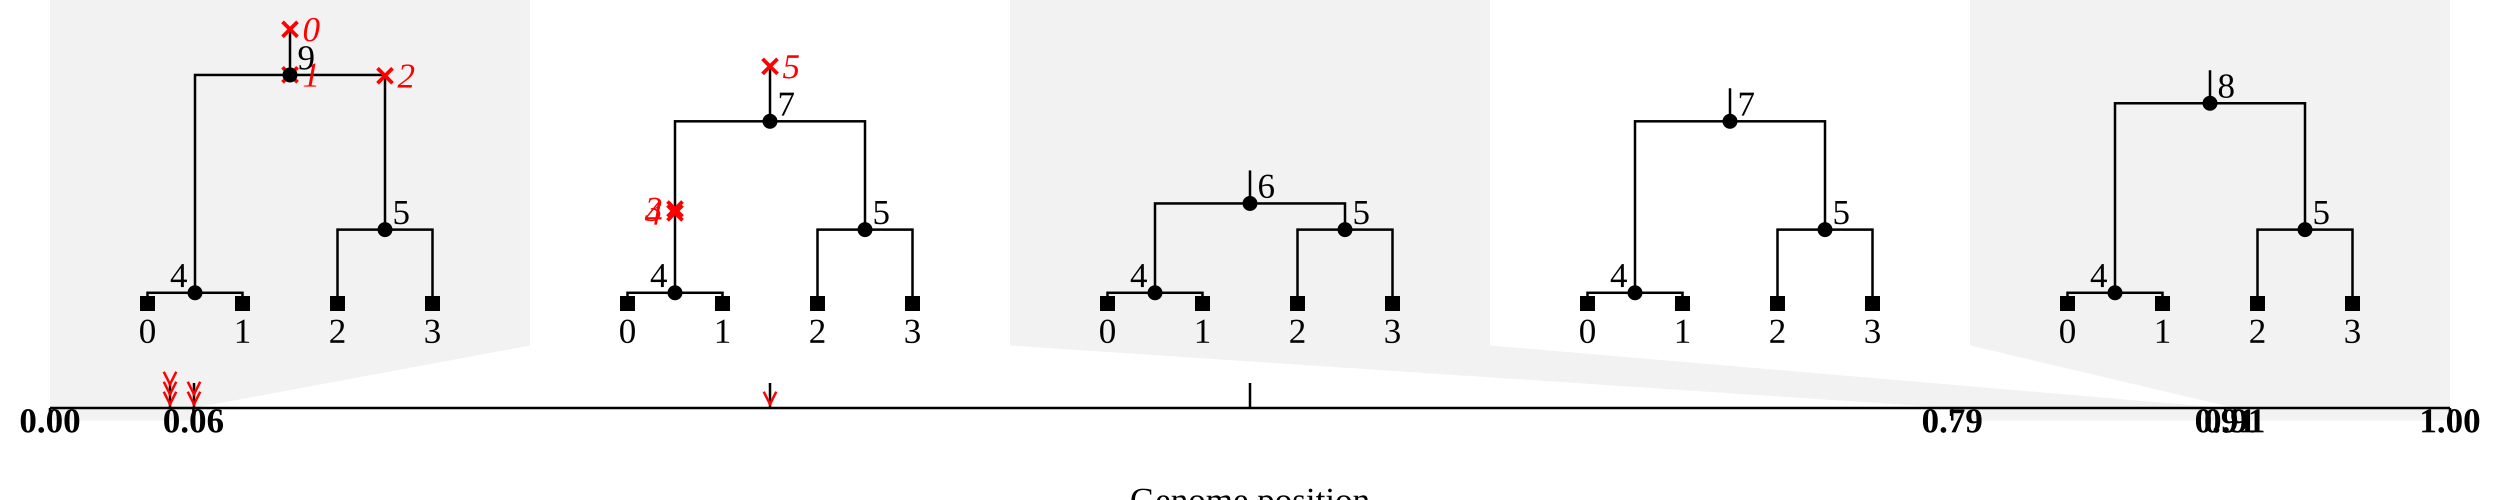
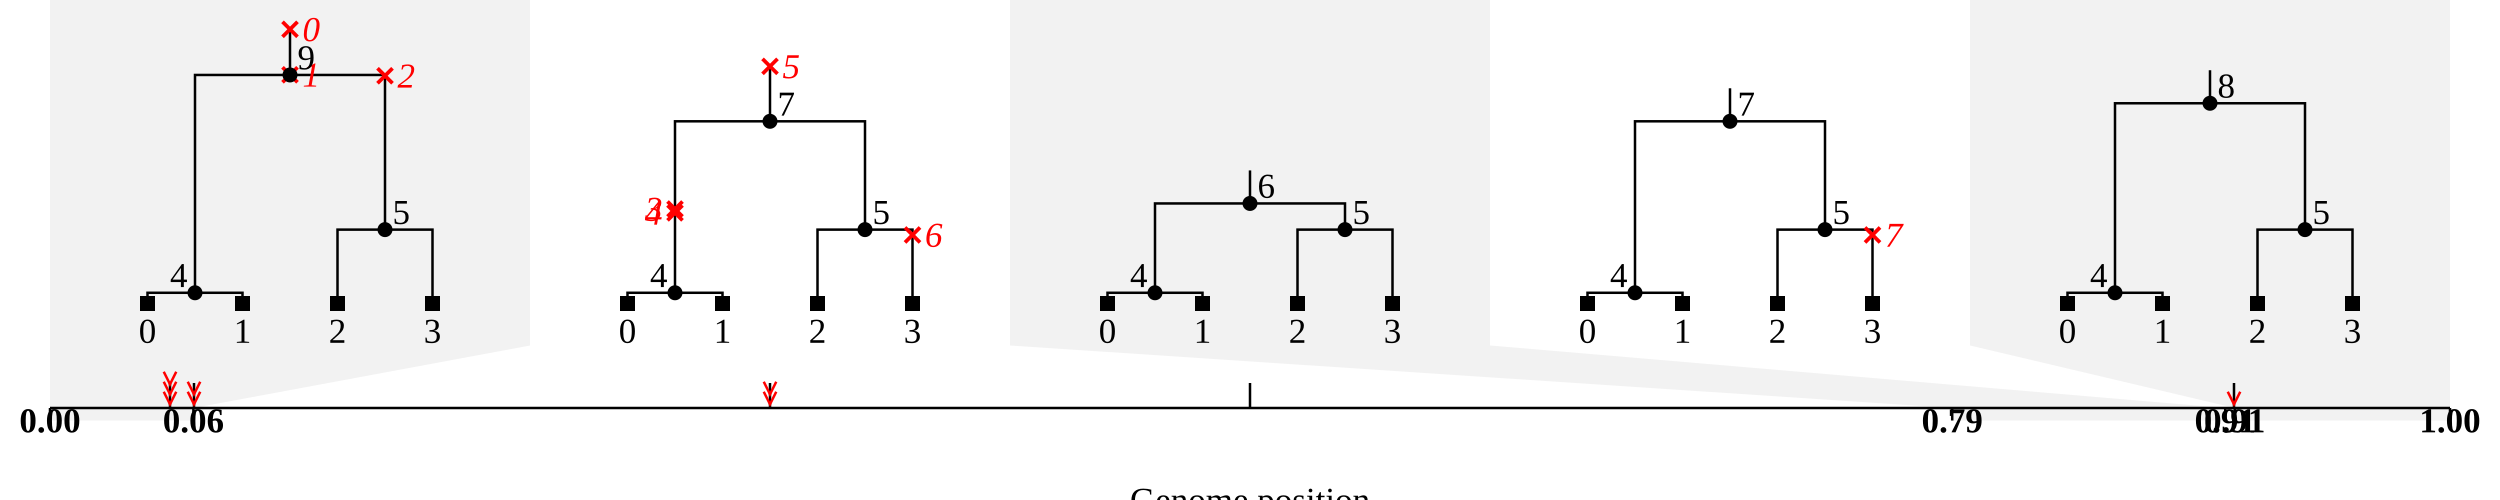
<svg xmlns="http://www.w3.org/2000/svg" baseProfile="full" height="200" version="1.1" width="1000">
  <defs>
-     <style type="text/css">.tree-sequence .background path {fill: #808080; fill-opacity:0}.tree-sequence .background path:nth-child(odd) {fill-opacity:.1}.axes {font-size: 14px}.x-axis .tick .lab {font-weight: bold}.axes, .tree {font-size: 14px; text-anchor:middle}.y-axis line.grid {stroke: #FAFAFA}.y-axis &gt; .lab text {transform: translateX(0.8em) rotate(-90deg)}.x-axis .tick g {transform: translateY(0.9em)}.x-axis &gt; .lab text {transform: translateY(-0.8em)}.axes line, .edge {stroke:black; fill:none}.node &gt; .sym {fill: black; stroke: none}.site &gt; .sym {stroke: black}.mut text {fill: red; font-style: italic}.mut line {fill: none; stroke: none}.mut .sym {fill: none; stroke: red}.node .mut .sym {stroke-width: 1.5px}.tree text, .tree-sequence text {dominant-baseline: central}.plotbox .lab.lft {text-anchor: end}.plotbox .lab.rgt {text-anchor: start}</style>
+     <style type="text/css">.background path {fill: #808080; fill-opacity:0}.background path:nth-child(odd) {fill-opacity:.1}.axes {font-size: 14px}.x-axis .tick .lab {font-weight: bold}.axes, .tree {font-size: 14px; text-anchor:middle}.y-axis line.grid {stroke: #FAFAFA}.y-axis &gt; .lab text {transform: translateX(0.8em) rotate(-90deg)}.x-axis .tick g {transform: translateY(0.9em)}.x-axis &gt; .lab text {transform: translateY(-0.8em)}.axes line, .edge {stroke:black; fill:none}.node &gt; .sym {fill: black; stroke: none}.site &gt; .sym {stroke: black}.mut text {fill: red; font-style: italic}.mut.extra text {fill: hotpink}.mut line {fill: none; stroke: none}.mut .sym {fill: none; stroke: red}.mut.extra .sym {stroke: hotpink}.node .mut .sym {stroke-width: 1.5px}.tree text, .tree-sequence text {dominant-baseline: central}.plotbox .lab.lft {text-anchor: end}.plotbox .lab.rgt {text-anchor: start}</style>
  </defs>
  <g class="tree-sequence">
    <g class="background">
      <path d="M20,0 l192,0 l0,138.2 l-134.638,25 l0,5 l-57.362,0 l0,-5 l0,-25 l0,-138.2z" />
      <path d="M212,0 l192,0 l0,138.2 l376.883,25 l0,5 l-703.52,0 l0,-5 l134.638,-25 l0,-138.2z" />
      <path d="M404,0 l192,0 l0,138.2 l294.091,25 l0,5 l-109.208,0 l0,-5 l-376.883,-25 l0,-138.2z" />
      <path d="M596,0 l192,0 l0,138.2 l105.883,25 l0,5 l-3.792,0 l0,-5 l-294.091,-25 l0,-138.2z" />
      <path d="M788,0 l192,0 l0,138.2 l0,25 l0,5 l-86.117,0 l0,-5 l-105.883,-25 l0,-138.2z" />
    </g>
    <g class="axes">
      <g class="x-axis">
        <g class="lab" transform="translate(500,200)">
          <text text-anchor="middle">Genome position</text>
        </g>
        <line x1="20" x2="980" y1="163.2" y2="163.2" />
        <g class="tick" transform="translate(20 163.2)">
          <line x1="0" x2="0" y1="0" y2="5" />
          <g class="lab" transform="translate(0,5)">
            <text>0.00</text>
          </g>
        </g>
        <g class="tick" transform="translate(77.3623 163.2)">
          <line x1="0" x2="0" y1="0" y2="5" />
          <g class="lab" transform="translate(0,5)">
            <text>0.06</text>
          </g>
        </g>
        <g class="tick" transform="translate(780.883 163.2)">
          <line x1="0" x2="0" y1="0" y2="5" />
          <g class="lab" transform="translate(0,5)">
            <text>0.79</text>
          </g>
        </g>
        <g class="tick" transform="translate(890.091 163.2)">
          <line x1="0" x2="0" y1="0" y2="5" />
          <g class="lab" transform="translate(0,5)">
            <text>0.91</text>
          </g>
        </g>
        <g class="tick" transform="translate(893.883 163.2)">
          <line x1="0" x2="0" y1="0" y2="5" />
          <g class="lab" transform="translate(0,5)">
            <text>0.91</text>
          </g>
        </g>
        <g class="tick" transform="translate(980 163.2)">
          <line x1="0" x2="0" y1="0" y2="5" />
          <g class="lab" transform="translate(0,5)">
            <text>1.00</text>
          </g>
        </g>
        <g class="site s0" transform="translate(68 163.2)">
          <line class="sym" x1="0" x2="0" y1="0" y2="-10" />
          <g class="mut m2">
            <polyline class="sym" points="2.5,-6.5 0,-1.5 -2.5,-6.5" />
          </g>
          <g class="mut m1">
            <polyline class="sym" points="2.5,-10.5 0,-5.5 -2.5,-10.5" />
          </g>
          <g class="mut m0">
            <polyline class="sym" points="2.5,-14.5 0,-9.5 -2.5,-14.5" />
          </g>
        </g>
        <g class="site s1" transform="translate(77.6 163.2)">
          <line class="sym" x1="0" x2="0" y1="0" y2="-10" />
          <g class="mut m4">
            <polyline class="sym" points="2.5,-6.5 0,-1.5 -2.5,-6.5" />
          </g>
          <g class="mut m3">
            <polyline class="sym" points="2.5,-10.5 0,-5.5 -2.5,-10.5" />
          </g>
        </g>
        <g class="site s2" transform="translate(308 163.2)">
          <line class="sym" x1="0" x2="0" y1="0" y2="-10" />
+           <g class="mut m6">
+             <polyline class="sym" points="2.5,-6.5 0,-1.5 -2.5,-6.5" />
+           </g>
          <g class="mut m5">
+             <polyline class="sym" points="2.5,-10.5 0,-5.5 -2.5,-10.5" />
+           </g>
+         </g>
+         <g class="site s3" transform="translate(500 163.2)">
+           <line class="sym" x1="0" x2="0" y1="0" y2="-10" />
+         </g>
+         <g class="site s4" transform="translate(893.6 163.2)">
+           <line class="sym" x1="0" x2="0" y1="0" y2="-10" />
+           <g class="mut m7">
            <polyline class="sym" points="2.5,-6.5 0,-1.5 -2.5,-6.5" />
          </g>
-         </g>
-         <g class="site s3" transform="translate(500 163.2)">
-           <line class="sym" x1="0" x2="0" y1="0" y2="-10" />
        </g>
      </g>
    </g>
    <g class="plotbox trees">
      <g class="tree t0" transform="translate(20 0)">
        <g class="plotbox">
          <g class="m0 m1 node n9 p0 root s0" transform="translate(96 29.9844)">
            <g class="a9 node n4 p0" transform="translate(-38 87.1271)">
              <g class="a4 leaf node n0 p0 sample" transform="translate(-19 4.28849)">
                <path class="edge" d="M 0 0 V -4.288 H 19" />
                <rect class="sym" height="6" width="6" x="-3" y="-3" />
                <text class="lab" transform="translate(0 11)">0</text>
              </g>
              <g class="a4 leaf node n1 p0 sample" transform="translate(19 4.28849)">
                <path class="edge" d="M 0 0 V -4.288 H -19" />
                <rect class="sym" height="6" width="6" x="-3" y="-3" />
                <text class="lab" transform="translate(0 11)">1</text>
              </g>
              <path class="edge" d="M 0 0 V -87.127 H 38" />
              <circle class="sym" cx="0" cy="0" r="3" />
              <text class="lab lft" transform="translate(-3 -7.0)">4</text>
            </g>
            <g class="a9 m2 node n5 p0 s0" transform="translate(38 61.8645)">
              <g class="a5 leaf node n2 p0 sample" transform="translate(-19 29.5511)">
                <path class="edge" d="M 0 0 V -29.551 H 19" />
                <rect class="sym" height="6" width="6" x="-3" y="-3" />
                <text class="lab" transform="translate(0 11)">2</text>
              </g>
              <g class="a5 leaf node n3 p0 sample" transform="translate(19 29.5511)">
                <path class="edge" d="M 0 0 V -29.551 H -19" />
                <rect class="sym" height="6" width="6" x="-3" y="-3" />
                <text class="lab" transform="translate(0 11)">3</text>
              </g>
              <path class="edge" d="M 0 0 V -61.864 H -38" />
              <g class="mut m2 s0" transform="translate(0 -61.5372)">
                <line x1="0" x2="0" y1="0" y2="61.537" />
                <path class="sym" d="M -3,-3 l 6,6 M -3,3 l 6,-6" />
                <text class="lab rgt" transform="translate(5 0)">2</text>
              </g>
              <circle class="sym" cx="0" cy="0" r="3" />
              <text class="lab rgt" transform="translate(3 -7.0)">5</text>
            </g>
            <path class="edge" d="M 0 0 V -18.266 H 0" />
            <g class="mut m0 s0" transform="translate(0 -18.2656)">
              <line x1="0" x2="0" y1="0" y2="18.266" />
              <path class="sym" d="M -3,-3 l 6,6 M -3,3 l 6,-6" />
              <text class="lab rgt" transform="translate(5 0)">0</text>
            </g>
            <g class="mut m1 s0" transform="translate(0 -0.0663145)">
              <line x1="0" x2="0" y1="0" y2="0.066" />
              <path class="sym" d="M -3,-3 l 6,6 M -3,3 l 6,-6" />
              <text class="lab rgt" transform="translate(5 0)">1</text>
            </g>
            <circle class="sym" cx="0" cy="0" r="3" />
            <text class="lab rgt" transform="translate(3 -7.0)">9</text>
          </g>
        </g>
      </g>
      <g class="tree t1" transform="translate(212 0)">
        <g class="plotbox">
          <g class="m5 node n7 p0 root s2" transform="translate(96 48.5225)">
            <g class="a7 m3 m4 node n4 p0 s1" transform="translate(-38 68.589)">
              <g class="a4 leaf node n0 p0 sample" transform="translate(-19 4.28849)">
                <path class="edge" d="M 0 0 V -4.288 H 19" />
                <rect class="sym" height="6" width="6" x="-3" y="-3" />
                <text class="lab" transform="translate(0 11)">0</text>
              </g>
              <g class="a4 leaf node n1 p0 sample" transform="translate(19 4.28849)">
                <path class="edge" d="M 0 0 V -4.288 H -19" />
                <rect class="sym" height="6" width="6" x="-3" y="-3" />
                <text class="lab" transform="translate(0 11)">1</text>
              </g>
              <path class="edge" d="M 0 0 V -68.589 H 38" />
              <g class="mut m3 s1" transform="translate(0 -33.5107)">
                <line x1="0" x2="0" y1="0" y2="33.511" />
                <path class="sym" d="M -3,-3 l 6,6 M -3,3 l 6,-6" />
                <text class="lab lft" transform="translate(-5 0)">3</text>
              </g>
              <g class="mut m4 s1" transform="translate(0 -31.9592)">
                <line x1="0" x2="0" y1="0" y2="31.959" />
                <path class="sym" d="M -3,-3 l 6,6 M -3,3 l 6,-6" />
                <text class="lab lft" transform="translate(-5 0)">4</text>
              </g>
              <circle class="sym" cx="0" cy="0" r="3" />
              <text class="lab lft" transform="translate(-3 -7.0)">4</text>
            </g>
            <g class="a7 node n5 p0" transform="translate(38 43.3264)">
              <g class="a5 leaf node n2 p0 sample" transform="translate(-19 29.5511)">
                <path class="edge" d="M 0 0 V -29.551 H 19" />
                <rect class="sym" height="6" width="6" x="-3" y="-3" />
                <text class="lab" transform="translate(0 11)">2</text>
              </g>
-               <g class="a5 leaf node n3 p0 sample" transform="translate(19 29.5511)">
-                 <path class="edge" d="M 0 0 V -29.551 H -19" />
+               <g class="a5 leaf m6 node n3 p0 s2 sample" transform="translate(19 29.5511)">
+                 <path class="edge" d="M 0 0 V -29.551 H -19" />
+                 <g class="mut m6 s2" transform="translate(0 -27.4203)">
+                   <line x1="0" x2="0" y1="0" y2="27.42" />
+                   <path class="sym" d="M -3,-3 l 6,6 M -3,3 l 6,-6" />
+                   <text class="lab rgt" transform="translate(5 0)">6</text>
+                 </g>
                <rect class="sym" height="6" width="6" x="-3" y="-3" />
                <text class="lab" transform="translate(0 11)">3</text>
              </g>
              <path class="edge" d="M 0 0 V -43.326 H -38" />
              <circle class="sym" cx="0" cy="0" r="3" />
              <text class="lab rgt" transform="translate(3 -7.0)">5</text>
            </g>
            <path class="edge" d="M 0 0 V -21.981 H 0" />
            <g class="mut m5 s2" transform="translate(0 -21.9812)">
              <line x1="0" x2="0" y1="0" y2="21.981" />
              <path class="sym" d="M -3,-3 l 6,6 M -3,3 l 6,-6" />
              <text class="lab rgt" transform="translate(5 0)">5</text>
            </g>
            <circle class="sym" cx="0" cy="0" r="3" />
            <text class="lab rgt" transform="translate(3 -7.0)">7</text>
          </g>
        </g>
      </g>
      <g class="tree t2" transform="translate(404 0)">
        <g class="plotbox">
          <g class="node n6 p0 root" transform="translate(96 81.3812)">
            <g class="a6 node n4 p0" transform="translate(-38 35.7303)">
              <g class="a4 leaf node n0 p0 sample" transform="translate(-19 4.28849)">
                <path class="edge" d="M 0 0 V -4.288 H 19" />
                <rect class="sym" height="6" width="6" x="-3" y="-3" />
                <text class="lab" transform="translate(0 11)">0</text>
              </g>
              <g class="a4 leaf node n1 p0 sample" transform="translate(19 4.28849)">
                <path class="edge" d="M 0 0 V -4.288 H -19" />
                <rect class="sym" height="6" width="6" x="-3" y="-3" />
                <text class="lab" transform="translate(0 11)">1</text>
              </g>
              <path class="edge" d="M 0 0 V -35.73 H 38" />
              <circle class="sym" cx="0" cy="0" r="3" />
              <text class="lab lft" transform="translate(-3 -7.0)">4</text>
            </g>
            <g class="a6 node n5 p0" transform="translate(38 10.4677)">
              <g class="a5 leaf node n2 p0 sample" transform="translate(-19 29.5511)">
                <path class="edge" d="M 0 0 V -29.551 H 19" />
                <rect class="sym" height="6" width="6" x="-3" y="-3" />
                <text class="lab" transform="translate(0 11)">2</text>
              </g>
              <g class="a5 leaf node n3 p0 sample" transform="translate(19 29.5511)">
                <path class="edge" d="M 0 0 V -29.551 H -19" />
                <rect class="sym" height="6" width="6" x="-3" y="-3" />
                <text class="lab" transform="translate(0 11)">3</text>
              </g>
              <path class="edge" d="M 0 0 V -10.468 H -38" />
              <circle class="sym" cx="0" cy="0" r="3" />
              <text class="lab rgt" transform="translate(3 -7.0)">5</text>
            </g>
            <path class="edge" d="M 0 0 V -13.214 H 0" />
            <circle class="sym" cx="0" cy="0" r="3" />
            <text class="lab rgt" transform="translate(3 -7.0)">6</text>
          </g>
        </g>
      </g>
      <g class="tree t3" transform="translate(596 0)">
        <g class="plotbox">
          <g class="node n7 p0 root" transform="translate(96 48.5225)">
            <g class="a7 node n4 p0" transform="translate(-38 68.589)">
              <g class="a4 leaf node n0 p0 sample" transform="translate(-19 4.28849)">
                <path class="edge" d="M 0 0 V -4.288 H 19" />
                <rect class="sym" height="6" width="6" x="-3" y="-3" />
                <text class="lab" transform="translate(0 11)">0</text>
              </g>
              <g class="a4 leaf node n1 p0 sample" transform="translate(19 4.28849)">
                <path class="edge" d="M 0 0 V -4.288 H -19" />
                <rect class="sym" height="6" width="6" x="-3" y="-3" />
                <text class="lab" transform="translate(0 11)">1</text>
              </g>
              <path class="edge" d="M 0 0 V -68.589 H 38" />
              <circle class="sym" cx="0" cy="0" r="3" />
              <text class="lab lft" transform="translate(-3 -7.0)">4</text>
            </g>
            <g class="a7 node n5 p0" transform="translate(38 43.3264)">
              <g class="a5 leaf node n2 p0 sample" transform="translate(-19 29.5511)">
                <path class="edge" d="M 0 0 V -29.551 H 19" />
                <rect class="sym" height="6" width="6" x="-3" y="-3" />
                <text class="lab" transform="translate(0 11)">2</text>
              </g>
-               <g class="a5 leaf node n3 p0 sample" transform="translate(19 29.5511)">
-                 <path class="edge" d="M 0 0 V -29.551 H -19" />
+               <g class="a5 leaf m7 node n3 p0 s4 sample" transform="translate(19 29.5511)">
+                 <path class="edge" d="M 0 0 V -29.551 H -19" />
+                 <g class="mut m7 s4" transform="translate(0 -27.4203)">
+                   <line x1="0" x2="0" y1="0" y2="27.42" />
+                   <path class="sym" d="M -3,-3 l 6,6 M -3,3 l 6,-6" />
+                   <text class="lab rgt" transform="translate(5 0)">7</text>
+                 </g>
                <rect class="sym" height="6" width="6" x="-3" y="-3" />
                <text class="lab" transform="translate(0 11)">3</text>
              </g>
              <path class="edge" d="M 0 0 V -43.326 H -38" />
              <circle class="sym" cx="0" cy="0" r="3" />
              <text class="lab rgt" transform="translate(3 -7.0)">5</text>
            </g>
            <path class="edge" d="M 0 0 V -13.214 H 0" />
            <circle class="sym" cx="0" cy="0" r="3" />
            <text class="lab rgt" transform="translate(3 -7.0)">7</text>
          </g>
        </g>
      </g>
      <g class="tree t4" transform="translate(788 0)">
        <g class="plotbox">
          <g class="node n8 p0 root" transform="translate(96 41.3074)">
            <g class="a8 node n4 p0" transform="translate(-38 75.8041)">
              <g class="a4 leaf node n0 p0 sample" transform="translate(-19 4.28849)">
                <path class="edge" d="M 0 0 V -4.288 H 19" />
                <rect class="sym" height="6" width="6" x="-3" y="-3" />
                <text class="lab" transform="translate(0 11)">0</text>
              </g>
              <g class="a4 leaf node n1 p0 sample" transform="translate(19 4.28849)">
                <path class="edge" d="M 0 0 V -4.288 H -19" />
                <rect class="sym" height="6" width="6" x="-3" y="-3" />
                <text class="lab" transform="translate(0 11)">1</text>
              </g>
              <path class="edge" d="M 0 0 V -75.804 H 38" />
              <circle class="sym" cx="0" cy="0" r="3" />
              <text class="lab lft" transform="translate(-3 -7.0)">4</text>
            </g>
            <g class="a8 node n5 p0" transform="translate(38 50.5416)">
              <g class="a5 leaf node n2 p0 sample" transform="translate(-19 29.5511)">
                <path class="edge" d="M 0 0 V -29.551 H 19" />
                <rect class="sym" height="6" width="6" x="-3" y="-3" />
                <text class="lab" transform="translate(0 11)">2</text>
              </g>
              <g class="a5 leaf node n3 p0 sample" transform="translate(19 29.5511)">
                <path class="edge" d="M 0 0 V -29.551 H -19" />
                <rect class="sym" height="6" width="6" x="-3" y="-3" />
                <text class="lab" transform="translate(0 11)">3</text>
              </g>
              <path class="edge" d="M 0 0 V -50.542 H -38" />
              <circle class="sym" cx="0" cy="0" r="3" />
              <text class="lab rgt" transform="translate(3 -7.0)">5</text>
            </g>
            <path class="edge" d="M 0 0 V -13.214 H 0" />
            <circle class="sym" cx="0" cy="0" r="3" />
            <text class="lab rgt" transform="translate(3 -7.0)">8</text>
          </g>
        </g>
      </g>
    </g>
  </g>
</svg>
